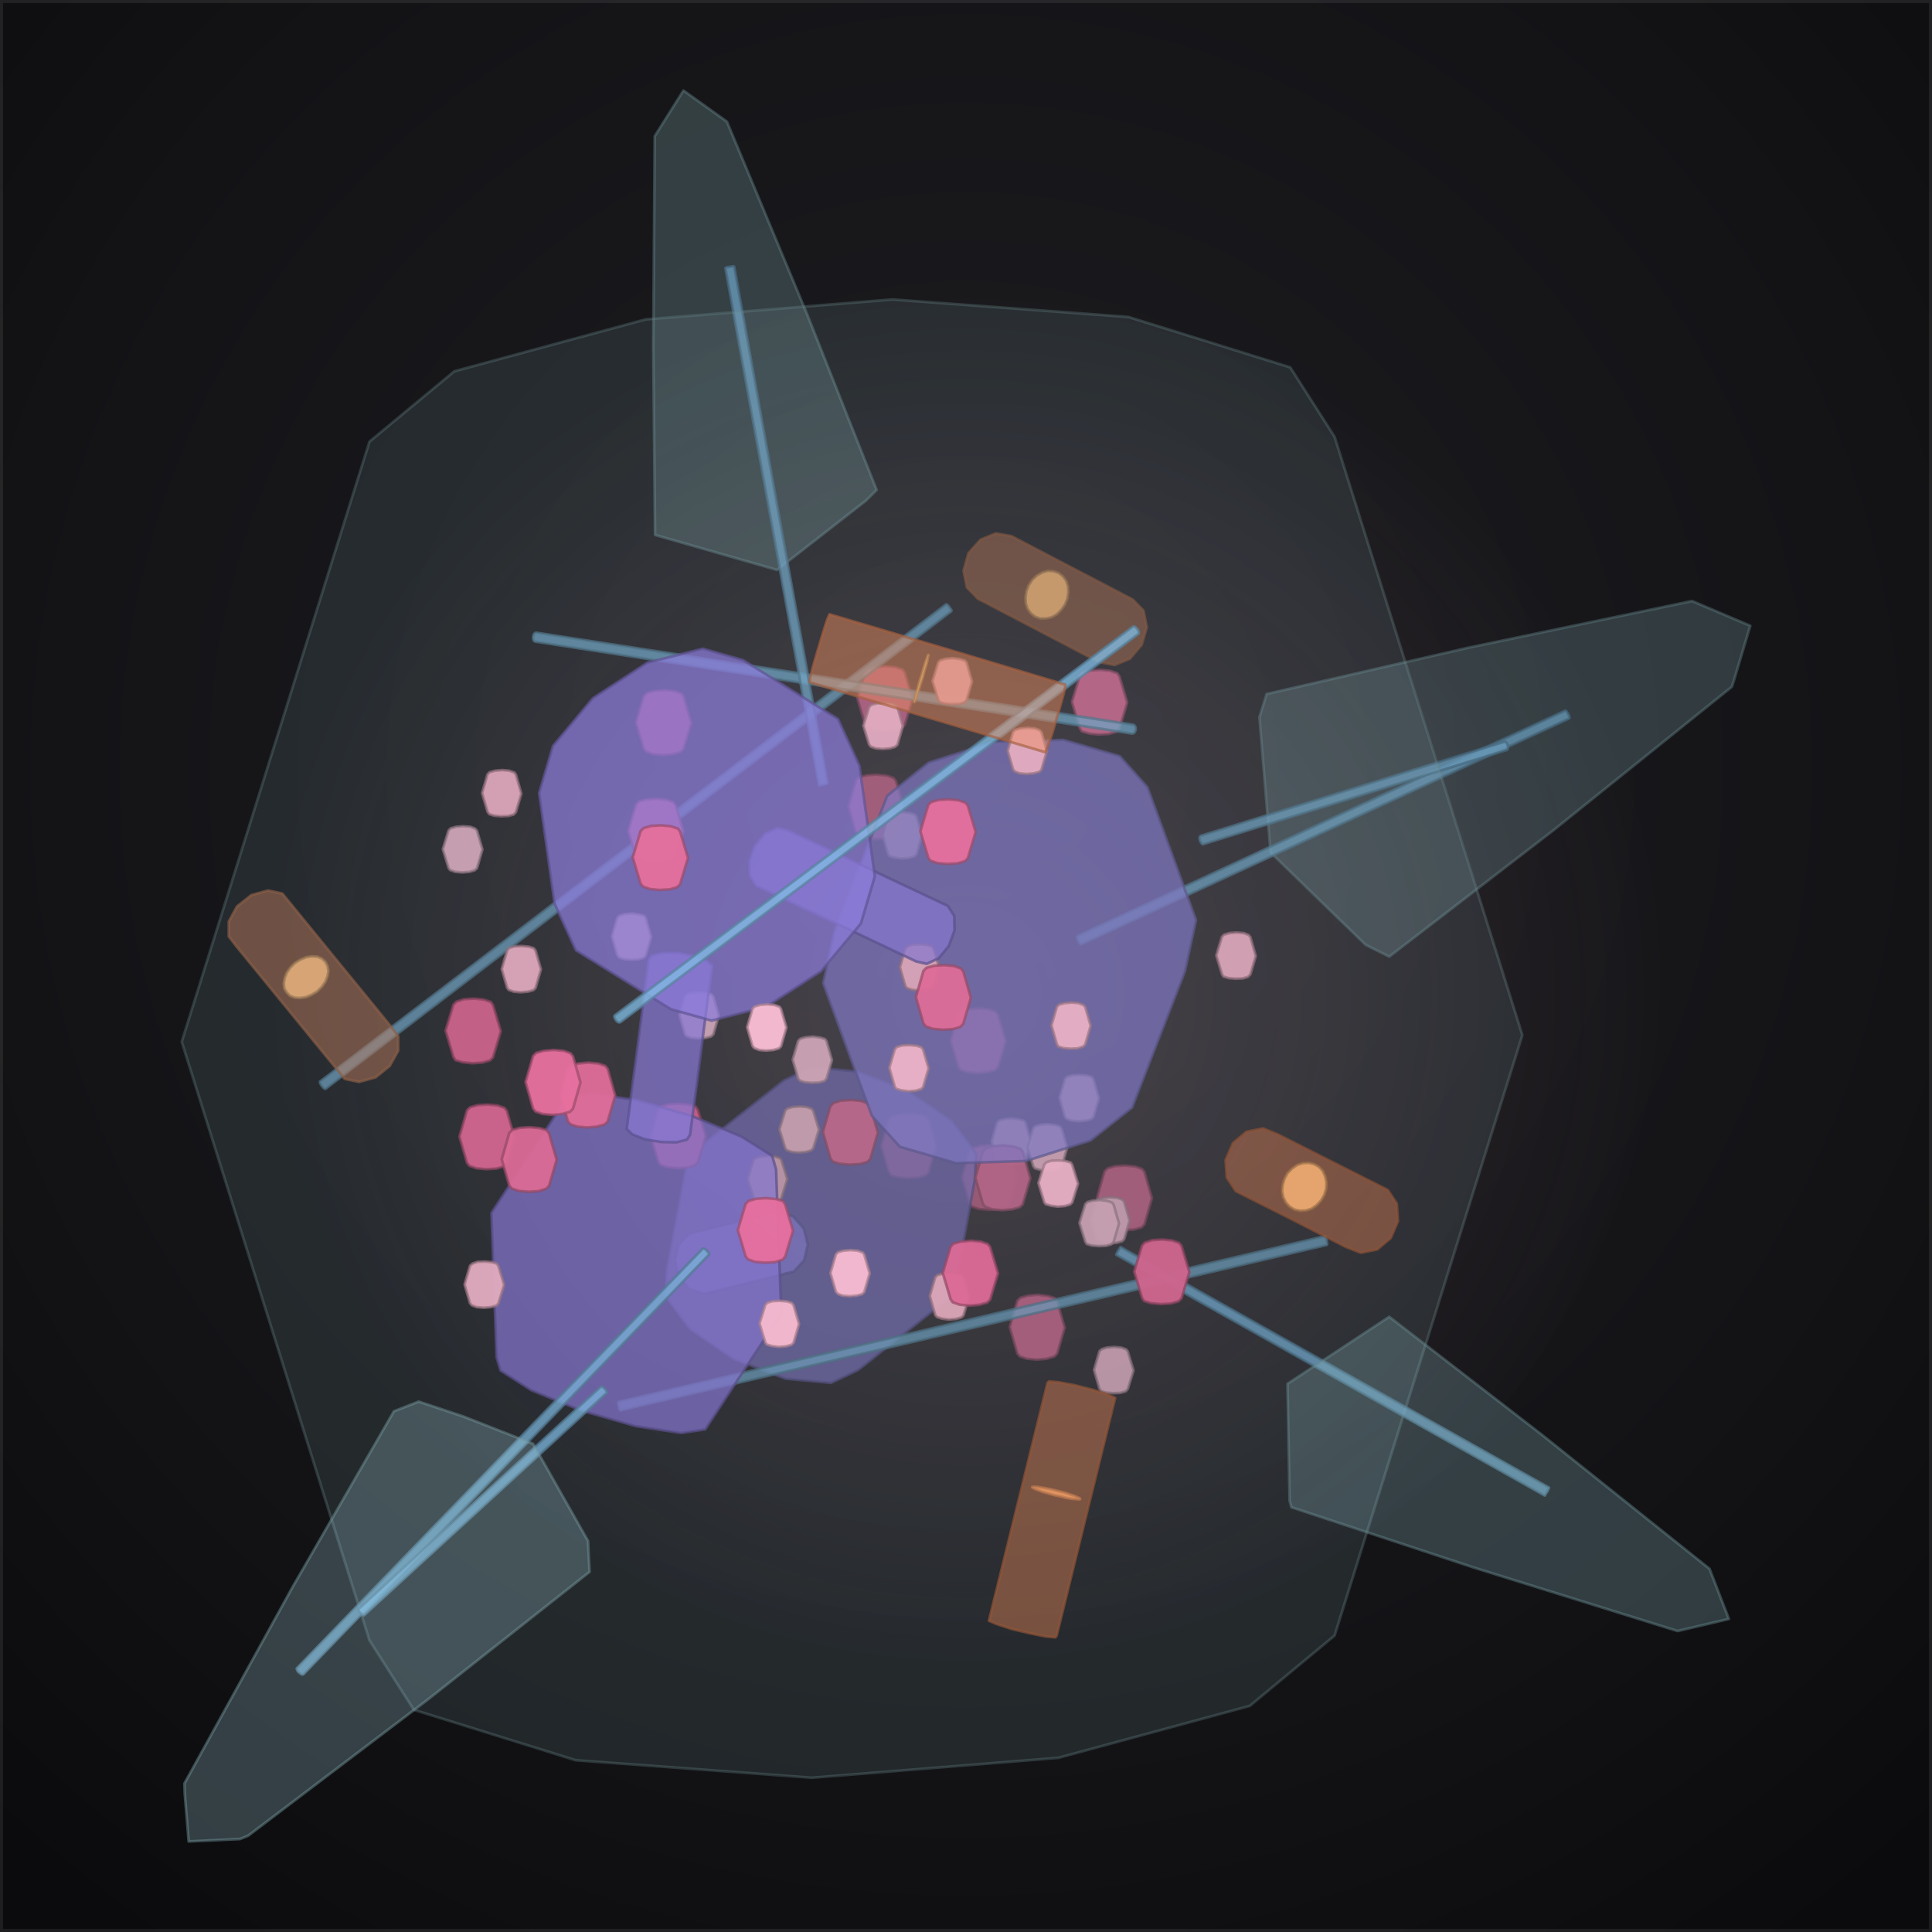
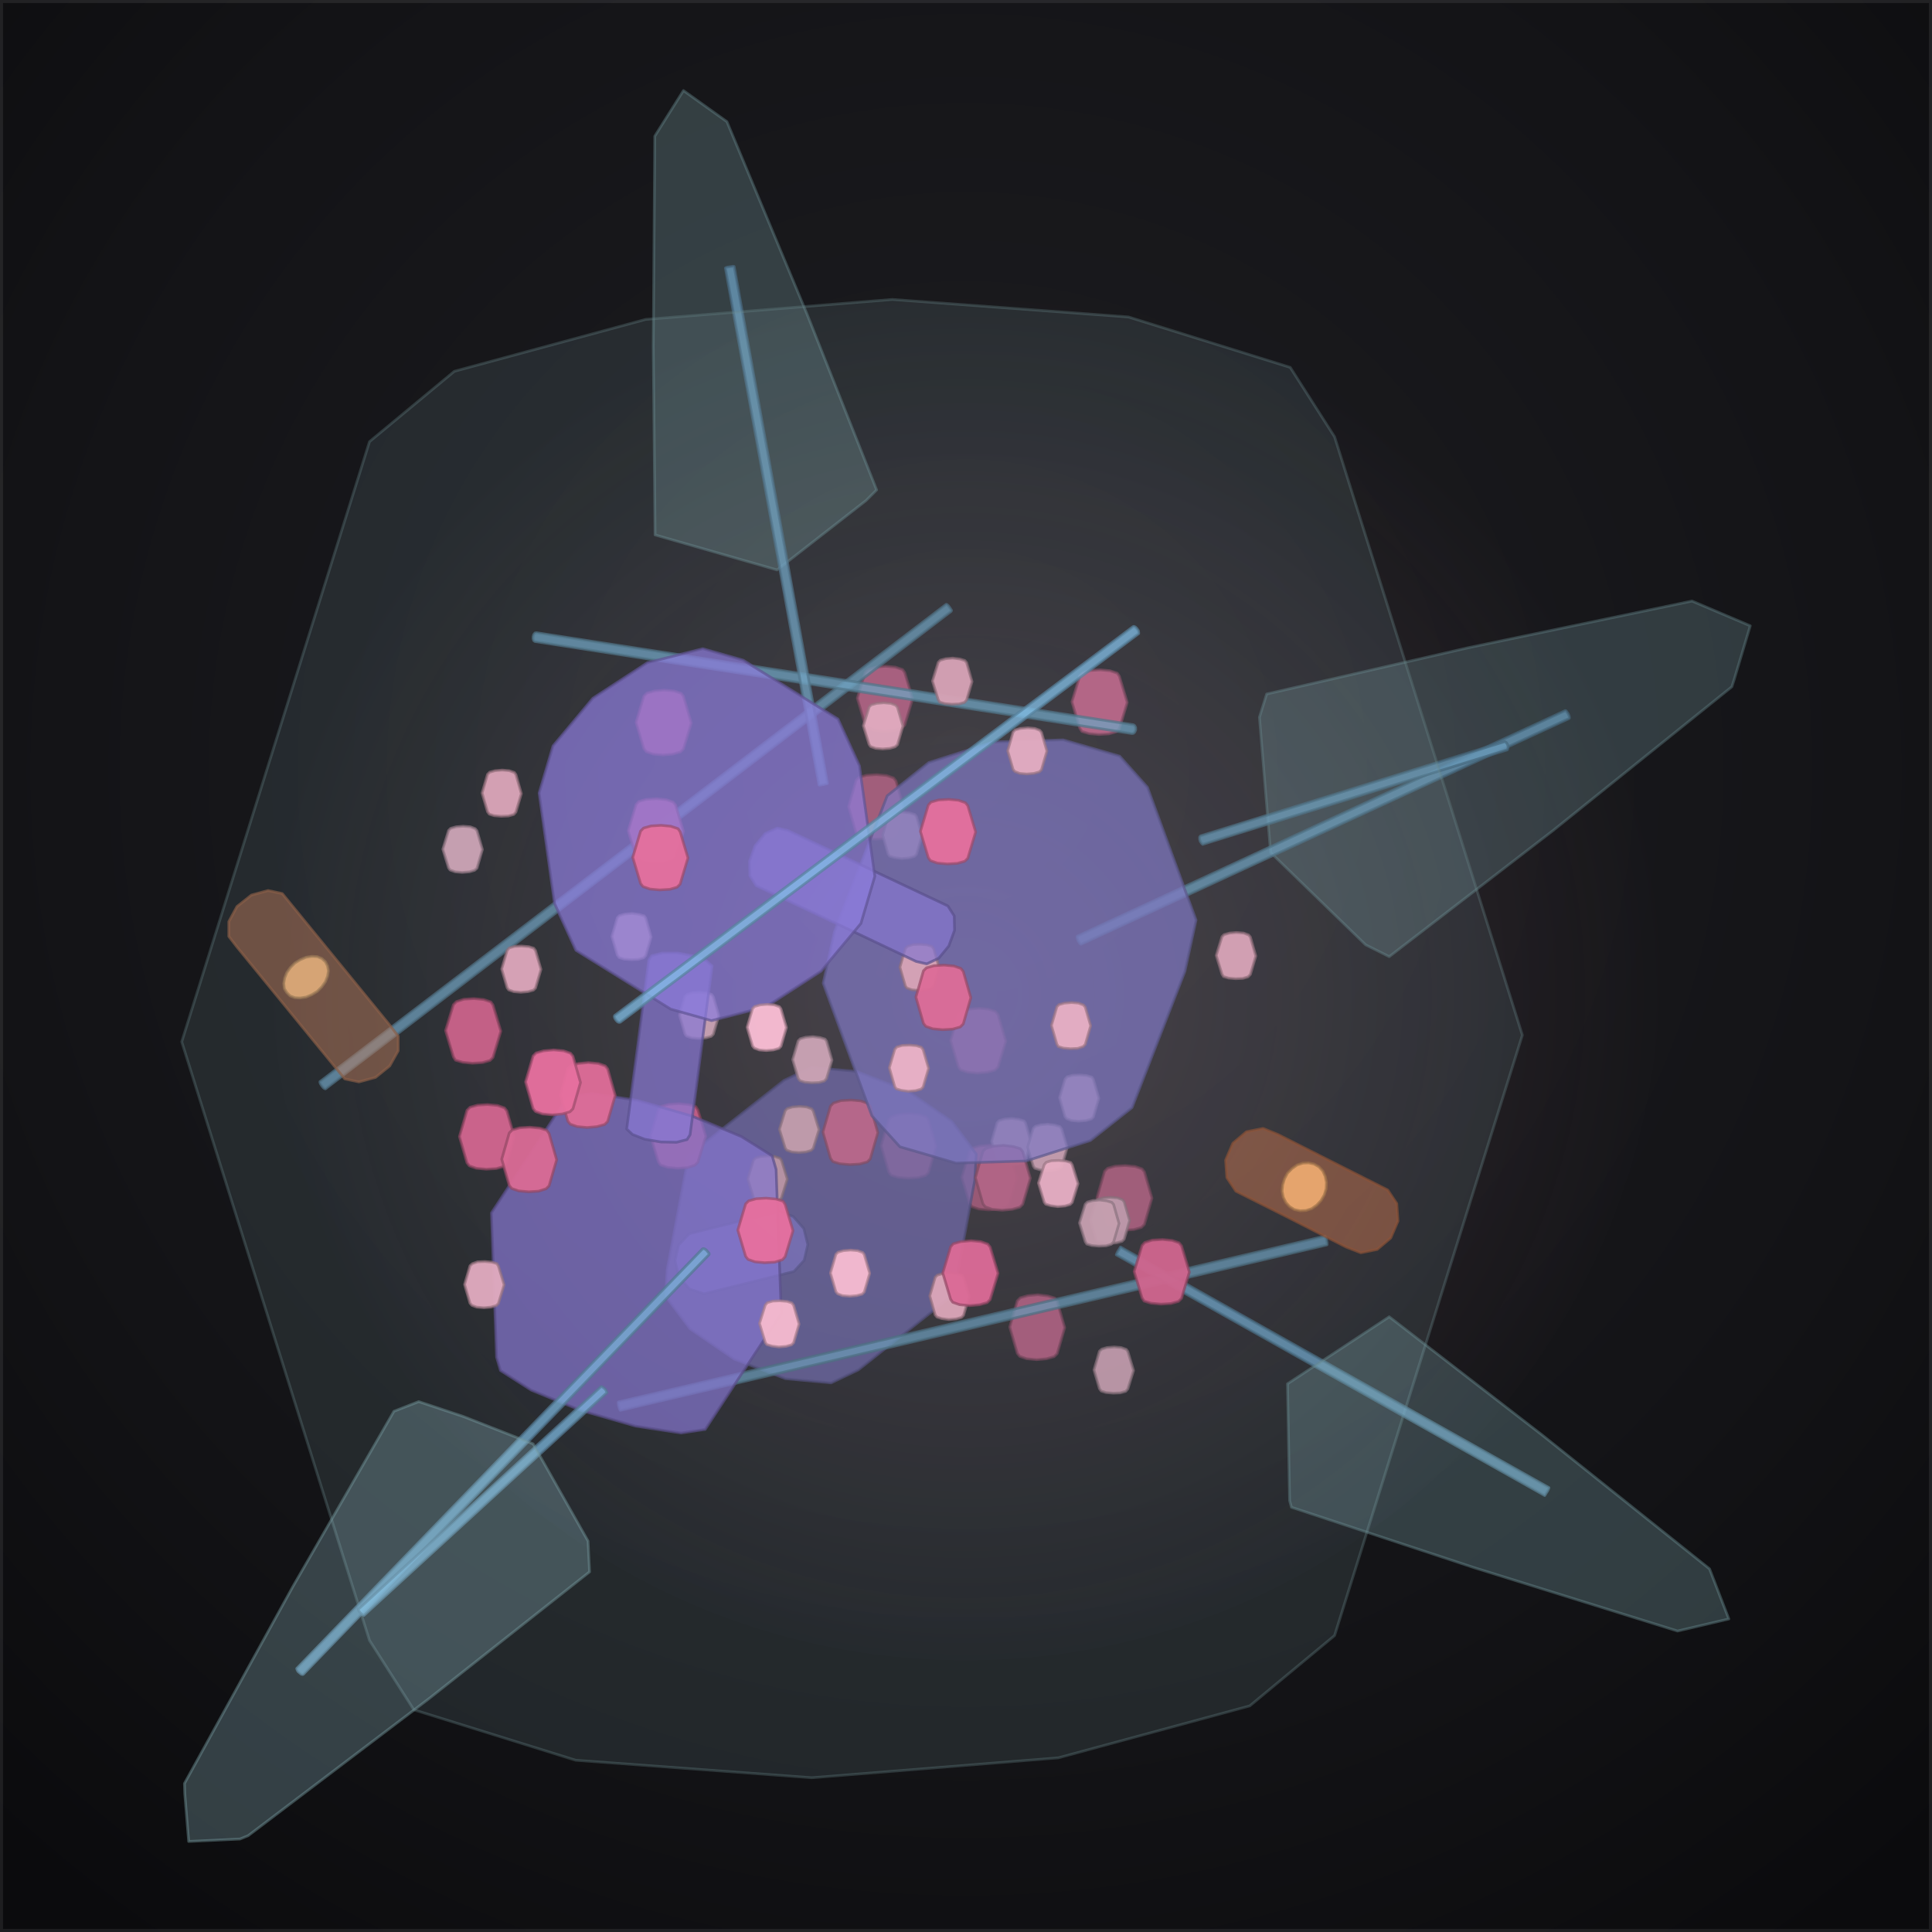
<svg xmlns="http://www.w3.org/2000/svg" viewBox="0 0 640 640" width="640" height="640" role="img" aria-label="White blood cell schematic preview">
  <defs>
    <radialGradient id="bg" cx="50%" cy="40%" r="74%">
      <stop offset="0%" stop-color="#1e1e22" />
      <stop offset="68%" stop-color="#131316" />
      <stop offset="100%" stop-color="#0b0b0d" />
    </radialGradient>
    <radialGradient id="glow" cx="50%" cy="52%" r="50%">
      <stop offset="0%" stop-color="#e39ab4" stop-opacity="0.18" />
      <stop offset="100%" stop-color="#e39ab4" stop-opacity="0" />
    </radialGradient>
  </defs>
  <rect width="640" height="640" fill="url(#bg)" />
  <circle cx="320" cy="320" r="230" fill="url(#glow)" />
  <g>
    <polygon points="318.6,390.0 321.2,381.3 322.2,380.3 324.6,379.6 328.0,379.3 331.2,379.6 333.5,380.4 334.3,381.4 336.9,390.2 334.3,398.8 333.3,399.8 330.8,400.5 327.5,400.8 324.2,400.5 321.9,399.7 321.2,398.7" fill="#9c4c6b" fill-opacity="0.960" stroke="#6a3449" stroke-opacity="0.700" stroke-width="0.9" stroke-linejoin="round" data-part="granules-primary" data-structure="granules" />
    <polygon points="291.9,379.5 294.4,370.9 295.4,369.9 297.9,369.1 301.2,368.9 304.5,369.2 306.8,370.0 307.6,371.0 310.1,379.7 307.6,388.4 306.6,389.4 304.1,390.1 300.8,390.3 297.5,390.0 295.2,389.3 294.4,388.2" fill="#a34f70" fill-opacity="0.960" stroke="#6f364c" stroke-opacity="0.700" stroke-width="0.9" stroke-linejoin="round" data-part="granules-primary" data-structure="granules" />
    <polygon points="363.4,396.7 365.9,388.0 366.9,387.0 369.4,386.3 372.7,386.1 376.0,386.4 378.3,387.2 379.1,388.2 381.6,396.9 379.1,405.6 378.1,406.6 375.6,407.3 372.3,407.5 369.0,407.2 366.7,406.4 365.9,405.4" fill="#a65172" fill-opacity="0.960" stroke="#71374e" stroke-opacity="0.700" stroke-width="0.9" stroke-linejoin="round" data-part="granules-primary" data-structure="granules" />
    <polygon points="281.1,267.2 283.6,258.5 284.6,257.5 287.1,256.8 290.4,256.6 293.7,256.9 296.0,257.7 296.8,258.7 299.3,267.4 296.8,276.1 295.8,277.1 293.3,277.8 290.0,278.0 286.7,277.7 284.4,276.9 283.6,275.9" fill="#a75273" fill-opacity="0.960" stroke="#72384e" stroke-opacity="0.700" stroke-width="0.9" stroke-linejoin="round" data-part="granules-primary" data-structure="granules" />
    <polygon points="334.5,439.6 337.0,430.9 338.0,429.9 340.5,429.2 343.8,428.9 347.1,429.3 349.4,430.0 350.2,431.1 352.7,439.8 350.2,448.4 349.2,449.4 346.7,450.1 343.4,450.4 340.1,450.1 337.8,449.3 337.0,448.3" fill="#a95374" fill-opacity="0.960" stroke="#73384f" stroke-opacity="0.700" stroke-width="0.9" stroke-linejoin="round" data-part="granules-primary" data-structure="granules" />
    <polygon points="220.5,429.4 221.0,420.7 228.1,382.8 259.7,357.9 268.7,353.6 283.7,354.9 300.8,361.5 315.3,371.5 323.4,382.3 322.9,391.0 315.9,428.8 284.3,453.8 275.3,458.1 260.2,456.7 243.2,450.2 228.6,440.2" fill="#6e61aa" fill-opacity="0.720" stroke="#4a4274" stroke-opacity="0.700" stroke-width="0.9" stroke-linejoin="round" data-part="nucleus-lobe-3" data-structure="nucleus" />
    <polygon points="314.9,344.7 317.5,336.0 318.5,335.0 320.9,334.3 324.3,334.0 327.5,334.3 329.8,335.1 330.6,336.1 333.2,344.9 330.6,353.5 329.6,354.5 327.1,355.2 323.8,355.5 320.5,355.2 318.2,354.4 317.5,353.4" fill="#ac5476" fill-opacity="0.960" stroke="#753950" stroke-opacity="0.700" stroke-width="0.9" stroke-linejoin="round" data-part="granules-primary" data-structure="granules" />
    <polygon points="247.7,390.5 249.6,384.3 250.3,383.6 252.0,383.1 254.4,382.9 256.7,383.1 258.4,383.7 258.9,384.4 260.8,390.6 258.9,396.8 258.2,397.5 256.5,398.0 254.1,398.2 251.8,398.0 250.1,397.4 249.6,396.7" fill="#bc8e9f" fill-opacity="0.960" stroke="#80616c" stroke-opacity="0.700" stroke-width="0.9" stroke-linejoin="round" data-part="granules-secondary" data-structure="granules" />
    <polygon points="284.0,231.3 286.6,222.7 287.6,221.7 290.1,221.0 293.4,220.7 296.6,221.0 299.0,221.8 299.7,222.8 302.3,231.5 299.7,240.2 298.7,241.2 296.3,241.9 292.9,242.2 289.7,241.8 287.4,241.1 286.6,240.1" fill="#ae5578" fill-opacity="0.960" stroke="#763a51" stroke-opacity="0.700" stroke-width="0.9" stroke-linejoin="round" data-part="granules-primary" data-structure="granules" />
    <polygon points="204.8,464.9 204.8,464.5 204.9,464.4 438.9,409.5 439.1,409.8 439.4,410.4 439.5,411.2 439.6,411.8 439.6,412.3 439.5,412.4 205.5,467.2 205.3,466.9 205.1,466.3 204.9,465.6" fill="#6392b1" fill-opacity="0.750" stroke="#446478" stroke-opacity="0.700" stroke-width="0.9" stroke-linejoin="round" data-part="actin-filament-9" data-structure="cytoskeleton" />
-     <polygon points="319.2,189.1 320.8,183.3 324.8,178.8 329.9,176.7 335.0,177.6 355.1,188.1 375.2,198.6 378.8,202.3 379.9,207.8 378.2,213.6 374.3,218.2 369.2,220.3 364.1,219.3 344.0,208.8 323.9,198.3 320.3,194.6" fill="#b86c48" fill-opacity="0.460" stroke="#7d4931" stroke-opacity="0.660" stroke-width="0.9" stroke-linejoin="round" data-part="mitochondrion-1" data-structure="mitochondrion" />
    <polygon points="328.5,378.1 330.3,371.9 331.0,371.2 332.8,370.7 335.2,370.5 337.5,370.8 339.2,371.3 339.7,372.0 341.5,378.3 339.7,384.5 339.0,385.2 337.2,385.7 334.8,385.9 332.5,385.6 330.9,385.1 330.3,384.4" fill="#be90a1" fill-opacity="0.960" stroke="#81626e" stroke-opacity="0.700" stroke-width="0.9" stroke-linejoin="round" data-part="granules-secondary" data-structure="granules" />
-     <polygon points="339.7,197.8 340.0,195.8 340.8,193.8 342.0,192.0 343.5,190.6 345.3,189.6 347.1,189.1 349.0,189.2 350.7,189.8 352.1,190.9 353.2,192.4 353.8,194.2 353.9,196.2 353.6,198.3 352.8,200.3 351.6,202.0 350.1,203.5 348.3,204.5 346.4,204.9 344.6,204.9 342.9,204.3 341.5,203.2 340.4,201.7 339.8,199.9" fill="#d09662" fill-opacity="0.960" stroke="#8d6643" stroke-opacity="0.700" stroke-width="0.9" stroke-linejoin="round" data-part="mitochondrion-cristae-1" data-structure="mitochondrion" />
    <polygon points="417.2,237.6 419.6,229.9 486.2,214.6 560.5,199.1 579.8,207.3 574.5,225.0 573.7,227.5 514.5,275.1 460.2,316.9 452.4,313.0 420.9,282.4" fill="#8ab4bc" fill-opacity="0.240" stroke="#5e7b80" stroke-opacity="0.440" stroke-width="0.9" stroke-linejoin="round" data-part="pseudopod-0" data-structure="pseudopod" />
    <polygon points="362.4,453.8 364.2,447.6 365.0,446.9 366.7,446.4 369.1,446.2 371.4,446.4 373.1,447.0 373.6,447.7 375.5,454.0 373.6,460.1 372.9,460.9 371.1,461.4 368.8,461.5 366.4,461.3 364.8,460.8 364.2,460.0" fill="#c293a4" fill-opacity="0.960" stroke="#846470" stroke-opacity="0.700" stroke-width="0.9" stroke-linejoin="round" data-part="granules-secondary" data-structure="granules" />
    <polygon points="292.4,276.6 294.2,270.4 294.9,269.7 296.7,269.2 299.1,269.0 301.4,269.3 303.0,269.8 303.6,270.5 305.4,276.8 303.6,283.0 302.9,283.7 301.1,284.2 298.7,284.4 296.4,284.1 294.7,283.6 294.2,282.9" fill="#c293a4" fill-opacity="0.960" stroke="#846470" stroke-opacity="0.700" stroke-width="0.9" stroke-linejoin="round" data-part="granules-secondary" data-structure="granules" />
    <polygon points="361.2,404.2 363.0,398.0 363.7,397.3 365.5,396.8 367.8,396.6 370.2,396.8 371.8,397.4 372.4,398.1 374.2,404.3 372.4,410.5 371.7,411.2 369.9,411.7 367.5,411.9 365.2,411.7 363.5,411.1 363.0,410.4" fill="#c293a5" fill-opacity="0.960" stroke="#846470" stroke-opacity="0.700" stroke-width="0.9" stroke-linejoin="round" data-part="granules-secondary" data-structure="granules" />
    <polygon points="323.1,390.1 325.6,381.4 326.6,380.4 329.1,379.7 332.4,379.4 335.7,379.8 338.0,380.5 338.8,381.5 341.3,390.3 338.8,398.9 337.8,399.9 335.3,400.6 332.0,400.9 328.7,400.6 326.4,399.8 325.6,398.8" fill="#b4587c" fill-opacity="0.960" stroke="#7a3c54" stroke-opacity="0.700" stroke-width="0.9" stroke-linejoin="round" data-part="granules-primary" data-structure="granules" />
    <polygon points="106.0,358.6 106.0,358.3 313.4,200.2 313.6,200.2 314.1,200.6 314.5,201.1 314.9,201.7 315.2,202.2 315.1,202.5 107.8,360.7 107.5,360.6 107.1,360.3 106.6,359.7 106.2,359.1" fill="#6797b7" fill-opacity="0.750" stroke="#46677c" stroke-opacity="0.700" stroke-width="0.9" stroke-linejoin="round" data-part="actin-filament-7" data-structure="cytoskeleton" />
    <polygon points="356.8,310.4 356.9,310.1 437.7,272.7 518.5,235.4 518.8,235.5 519.1,235.9 519.5,236.5 519.8,237.2 519.9,237.8 519.8,238.0 358.1,312.8 357.9,312.7 357.5,312.2 357.1,311.6 356.9,310.9" fill="#6899b9" fill-opacity="0.750" stroke="#47687e" stroke-opacity="0.700" stroke-width="0.9" stroke-linejoin="round" data-part="actin-filament-0" data-structure="cytoskeleton" />
    <polygon points="258.2,374.1 260.1,367.9 260.8,367.2 262.5,366.7 264.9,366.5 267.2,366.7 268.9,367.3 269.4,368.0 271.3,374.2 269.4,380.4 268.7,381.1 267.0,381.6 264.6,381.8 262.3,381.6 260.6,381.0 260.1,380.3" fill="#c797a8" fill-opacity="0.960" stroke="#876672" stroke-opacity="0.700" stroke-width="0.9" stroke-linejoin="round" data-part="granules-secondary" data-structure="granules" />
    <polygon points="397.4,278.0 397.4,277.3 397.7,276.9 448.0,261.3 498.3,245.7 498.6,245.7 499.0,246.0 499.4,246.6 499.6,247.4 499.5,248.0 499.3,248.4 398.7,279.6 398.4,279.7 398.0,279.3 397.6,278.7" fill="#6899b9" fill-opacity="0.750" stroke="#47687e" stroke-opacity="0.700" stroke-width="0.9" stroke-linejoin="round" data-part="actin-filament-1" data-structure="cytoskeleton" />
    <polygon points="223.6,417.6 224.8,412.4 228.3,408.7 233.0,407.5 258.0,401.3 262.8,403.0 266.3,407.0 267.6,412.3 266.4,417.5 263.0,421.2 258.2,422.4 245.7,425.5 233.2,428.6 228.4,427.0 224.9,423.0" fill="#776aba" fill-opacity="0.720" stroke="#51487e" stroke-opacity="0.700" stroke-width="0.9" stroke-linejoin="round" data-part="nucleus-bridge-2" data-structure="nucleus" />
    <polygon points="357.6,405.1 359.5,398.9 360.2,398.2 362.0,397.7 364.3,397.5 366.6,397.8 368.3,398.3 368.9,399.0 370.7,405.3 368.9,411.4 368.1,412.2 366.4,412.7 364.0,412.8 361.7,412.6 360.0,412.1 359.5,411.3" fill="#ca99ab" fill-opacity="0.960" stroke="#8a6875" stroke-opacity="0.700" stroke-width="0.9" stroke-linejoin="round" data-part="granules-secondary" data-structure="granules" />
    <polygon points="355.1,232.5 357.7,223.9 358.7,222.9 361.2,222.1 364.5,221.9 367.7,222.2 370.1,223.0 370.8,224.0 373.4,232.7 370.8,241.4 369.8,242.4 367.3,243.1 364.0,243.3 360.8,243.0 358.4,242.3 357.7,241.2" fill="#bb5b80" fill-opacity="0.960" stroke="#7f3e57" stroke-opacity="0.700" stroke-width="0.9" stroke-linejoin="round" data-part="granules-primary" data-structure="granules" />
    <polygon points="340.4,380.0 342.3,373.8 343.0,373.1 344.8,372.6 347.1,372.4 349.4,372.7 351.1,373.2 351.7,374.0 353.5,380.2 351.7,386.4 350.9,387.1 349.2,387.6 346.8,387.8 344.5,387.5 342.8,387.0 342.3,386.3" fill="#cb99ac" fill-opacity="0.960" stroke="#8a6875" stroke-opacity="0.700" stroke-width="0.9" stroke-linejoin="round" data-part="granules-secondary" data-structure="granules" />
    <polygon points="216.4,114.6 216.9,45.1 226.4,30.0 240.8,40.3 267.4,104.2 290.4,162.3 286.9,165.8 257.4,188.8 217.0,177.2" fill="#92bfc7" fill-opacity="0.240" stroke="#638287" stroke-opacity="0.440" stroke-width="0.9" stroke-linejoin="round" data-part="pseudopod-2" data-structure="pseudopod" />
    <polygon points="272.6,375.0 275.1,366.4 276.1,365.4 278.6,364.6 282.0,364.4 285.2,364.7 287.5,365.5 288.3,366.5 290.8,375.2 288.3,383.9 287.3,384.9 284.8,385.6 281.5,385.8 278.2,385.5 275.9,384.8 275.1,383.7" fill="#bc5c81" fill-opacity="0.960" stroke="#803e58" stroke-opacity="0.700" stroke-width="0.9" stroke-linejoin="round" data-part="granules-primary" data-structure="granules" />
    <polygon points="176.6,211.6 176.6,210.9 176.8,210.2 177.2,209.7 177.7,209.6 375.5,240.1 375.9,240.4 376.2,241.0 376.2,241.8 375.9,242.5 375.5,242.9 375.0,243.0 276.1,227.8 177.2,212.5 176.8,212.2" fill="#6a9dbe" fill-opacity="0.750" stroke="#486b81" stroke-opacity="0.700" stroke-width="0.9" stroke-linejoin="round" data-part="actin-filament-8" data-structure="cytoskeleton" />
    <polygon points="240.3,88.8 240.4,88.7 240.9,88.5 241.6,88.4 242.3,88.3 242.9,88.2 243.2,88.3 258.6,173.9 274.1,259.5 274.0,259.6 273.5,259.7 272.8,259.9 272.1,260.0 271.5,260.1 271.3,260.0 255.8,174.4" fill="#6c9fc0" fill-opacity="0.750" stroke="#496c83" stroke-opacity="0.700" stroke-width="0.9" stroke-linejoin="round" data-part="actin-filament-4" data-structure="cytoskeleton" />
    <polygon points="351.0,363.6 352.8,357.5 353.5,356.7 355.3,356.2 357.7,356.1 360.0,356.3 361.7,356.8 362.2,357.6 364.0,363.8 362.2,370.0 361.5,370.7 359.7,371.2 357.3,371.4 355.0,371.2 353.4,370.6 352.8,369.9" fill="#ce9caf" fill-opacity="0.960" stroke="#8c6a77" stroke-opacity="0.700" stroke-width="0.9" stroke-linejoin="round" data-part="granules-secondary" data-structure="granules" />
    <polygon points="202.7,310.2 204.5,304.0 205.2,303.3 207.0,302.8 209.4,302.6 211.7,302.9 213.4,303.4 213.9,304.1 215.7,310.4 213.9,316.5 213.2,317.3 211.4,317.8 209.1,317.9 206.7,317.7 205.1,317.2 204.5,316.4" fill="#cf9daf" fill-opacity="0.960" stroke="#8d6b77" stroke-opacity="0.700" stroke-width="0.9" stroke-linejoin="round" data-part="granules-secondary" data-structure="granules" />
    <polygon points="225.1,336.3 226.9,330.1 227.6,329.4 229.4,328.8 231.7,328.7 234.1,328.9 235.7,329.4 236.3,330.2 238.1,336.4 236.3,342.6 235.6,343.3 233.8,343.8 231.4,344.0 229.1,343.8 227.4,343.2 226.9,342.5" fill="#cf9db0" fill-opacity="0.960" stroke="#8d6b77" stroke-opacity="0.700" stroke-width="0.9" stroke-linejoin="round" data-part="granules-secondary" data-structure="granules" />
-     <polygon points="75.8,310.2 75.8,305.3 78.5,300.3 83.3,296.5 88.8,295.0 93.5,296.0 129.2,339.7 131.9,343.2 131.9,348.1 129.1,353.1 124.4,356.9 118.9,358.4 114.2,357.4 78.5,313.7" fill="#c8754f" fill-opacity="0.460" stroke="#885035" stroke-opacity="0.660" stroke-width="0.9" stroke-linejoin="round" data-part="mitochondrion-2" data-structure="mitochondrion" />
-     <polygon points="94.0,325.8 94.3,324.0 95.0,322.2 96.2,320.5 97.7,319.0 99.5,317.9 101.4,317.1 103.3,316.8 105.1,316.9 106.6,317.5 107.8,318.6 108.5,320.0 108.8,321.6 108.5,323.4 107.8,325.2 106.6,326.9 105.1,328.4 103.3,329.5 101.4,330.3 99.4,330.6 97.7,330.5 96.1,329.9 95.0,328.8 94.2,327.5" fill="#e3a36b" fill-opacity="0.960" stroke="#9a6f48" stroke-opacity="0.700" stroke-width="0.9" stroke-linejoin="round" data-part="mitochondrion-cristae-2" data-structure="mitochondrion" />
+     <polygon points="75.8,310.2 75.8,305.3 78.5,300.3 83.3,296.5 88.8,295.0 93.5,296.0 129.2,339.7 131.9,343.2 131.9,348.1 129.1,353.1 124.4,356.9 118.9,358.4 114.2,357.4 78.5,313.7" fill="#c8754f" fill-opacity="0.460" stroke="#885035" stroke-opacity="0.660" stroke-width="0.9" stroke-linejoin="round" data-part="mitochondrion-1" data-structure="mitochondrion" />
+     <polygon points="94.0,325.8 94.3,324.0 95.0,322.2 96.2,320.5 97.7,319.0 99.5,317.9 101.4,317.1 103.3,316.8 105.1,316.9 106.6,317.5 107.8,318.6 108.5,320.0 108.8,321.6 108.5,323.4 107.8,325.2 106.6,326.9 105.1,328.4 103.3,329.5 101.4,330.3 99.4,330.6 97.7,330.5 96.1,329.9 95.0,328.8 94.2,327.5" fill="#e3a36b" fill-opacity="0.960" stroke="#9a6f48" stroke-opacity="0.700" stroke-width="0.9" stroke-linejoin="round" data-part="mitochondrion-cristae-1" data-structure="mitochondrion" />
    <polygon points="262.6,351.0 264.4,344.8 265.1,344.1 266.9,343.6 269.3,343.4 271.6,343.7 273.3,344.2 273.8,344.9 275.6,351.2 273.8,357.3 273.1,358.1 271.3,358.6 268.9,358.7 266.6,358.5 265.0,358.0 264.4,357.2" fill="#d19eb1" fill-opacity="0.960" stroke="#8e6c78" stroke-opacity="0.700" stroke-width="0.9" stroke-linejoin="round" data-part="granules-secondary" data-structure="granules" />
    <polygon points="272.7,325.7 276.4,308.7 293.9,263.6 307.7,252.6 329.1,245.8 352.2,245.1 370.9,250.5 380.1,260.8 396.2,304.8 392.5,321.8 375.0,366.9 361.2,377.8 339.9,384.6 316.7,385.3 298.1,379.9 288.8,369.6" fill="#7c6ec1" fill-opacity="0.720" stroke="#544b83" stroke-opacity="0.700" stroke-width="0.9" stroke-linejoin="round" data-part="nucleus-lobe-0" data-structure="nucleus" />
    <polygon points="146.7,281.3 148.6,275.1 149.3,274.4 151.1,273.9 153.4,273.7 155.8,273.9 157.4,274.5 158.0,275.2 159.8,281.4 158.0,287.6 157.2,288.3 155.5,288.8 153.1,289.0 150.8,288.8 149.1,288.2 148.6,287.5" fill="#d29fb2" fill-opacity="0.960" stroke="#8f6c79" stroke-opacity="0.700" stroke-width="0.9" stroke-linejoin="round" data-part="granules-secondary" data-structure="granules" />
    <polygon points="60.2,345.1 122.4,146.3 150.5,123.0 213.9,105.8 295.6,99.2 373.8,105.0 427.4,121.7 442.1,144.7 504.3,342.9 442.1,541.8 414.0,565.1 350.6,582.3 268.9,588.9 190.7,583.1 137.1,566.4 122.4,543.4" fill="#98c6ce" fill-opacity="0.120" stroke="#67878c" stroke-opacity="0.320" stroke-width="0.9" stroke-linejoin="round" data-part="plasma-membrane" data-structure="plasma-membrane" />
    <polygon points="215.5,376.2 218.1,367.5 219.1,366.5 221.6,365.8 224.9,365.6 228.1,365.9 230.5,366.6 231.2,367.7 233.8,376.4 231.2,385.0 230.2,386.0 227.7,386.8 224.4,387.0 221.2,386.7 218.8,385.9 218.1,384.9" fill="#c35f86" fill-opacity="0.960" stroke="#85415b" stroke-opacity="0.700" stroke-width="0.9" stroke-linejoin="round" data-part="granules-primary" data-structure="granules" />
    <polygon points="369.8,415.7 369.8,415.6 370.0,415.1 370.3,414.5 370.7,413.9 371.0,413.4 371.2,413.1 442.2,453.0 513.1,492.8 513.1,492.9 512.9,493.4 512.6,494.0 512.2,494.6 511.9,495.1 511.7,495.4" fill="#6fa3c5" fill-opacity="0.750" stroke="#4b6f86" stroke-opacity="0.700" stroke-width="0.9" stroke-linejoin="round" data-part="actin-filament-5" data-structure="cytoskeleton" />
    <polygon points="426.5,458.4 460.2,436.2 510.9,475.4 566.3,519.7 572.7,536.3 555.7,540.3 488.3,519.3 427.8,499.3 427.2,497.1" fill="#99c8d1" fill-opacity="0.240" stroke="#68888e" stroke-opacity="0.440" stroke-width="0.9" stroke-linejoin="round" data-part="pseudopod-3" data-structure="pseudopod" />
    <polygon points="406.0,384.3 408.4,378.7 412.9,374.9 418.4,373.8 423.3,375.8 441.5,385.0 459.7,394.2 462.7,398.7 463.1,404.5 460.7,410.1 456.2,413.9 450.8,415.0 445.9,413.1 427.7,403.8 409.4,394.6 406.4,390.1" fill="#ce7951" fill-opacity="0.460" stroke="#8c5237" stroke-opacity="0.660" stroke-width="0.9" stroke-linejoin="round" data-part="mitochondrion-0" data-structure="mitochondrion" />
    <polygon points="308.9,225.6 310.8,219.4 311.5,218.7 313.3,218.2 315.6,218.0 318.0,218.3 319.6,218.8 320.2,219.5 322.0,225.8 320.2,231.9 319.5,232.7 317.7,233.2 315.3,233.3 313.0,233.1 311.3,232.6 310.8,231.8" fill="#d6a2b5" fill-opacity="0.960" stroke="#916e7b" stroke-opacity="0.700" stroke-width="0.9" stroke-linejoin="round" data-part="granules-secondary" data-structure="granules" />
    <polygon points="424.7,394.6 424.9,392.5 425.5,390.5 426.5,388.6 428.0,387.1 429.7,385.9 431.6,385.3 433.5,385.2 435.3,385.6 436.9,386.5 438.2,387.9 439.0,389.7 439.4,391.7 439.3,393.8 438.7,395.8 437.6,397.7 436.2,399.2 434.5,400.4 432.6,401.0 430.7,401.1 428.8,400.7 427.2,399.7 426.0,398.4 425.1,396.6" fill="#e9a86e" fill-opacity="0.960" stroke="#9e724b" stroke-opacity="0.700" stroke-width="0.9" stroke-linejoin="round" data-part="mitochondrion-cristae-0" data-structure="mitochondrion" />
    <polygon points="402.9,316.5 404.8,310.3 405.5,309.6 407.3,309.1 409.6,308.9 412.0,309.1 413.6,309.7 414.2,310.4 416.0,316.7 414.2,322.8 413.4,323.6 411.7,324.1 409.3,324.2 407.0,324.0 405.3,323.5 404.8,322.7" fill="#d7a3b6" fill-opacity="0.960" stroke="#926f7c" stroke-opacity="0.700" stroke-width="0.9" stroke-linejoin="round" data-part="granules-secondary" data-structure="granules" />
    <polygon points="210.7,239.3 213.3,230.6 214.3,229.6 216.8,228.9 220.1,228.6 223.3,228.9 225.7,229.7 226.4,230.7 229.0,239.5 226.4,248.1 225.4,249.1 222.9,249.8 219.6,250.1 216.4,249.8 214.1,249.0 213.3,248.0" fill="#c76188" fill-opacity="0.960" stroke="#87425d" stroke-opacity="0.700" stroke-width="0.9" stroke-linejoin="round" data-part="granules-primary" data-structure="granules" />
    <polygon points="298.1,320.4 299.9,314.2 300.6,313.5 302.4,312.9 304.8,312.8 307.1,313.0 308.7,313.5 309.3,314.3 311.1,320.5 309.3,326.7 308.6,327.4 306.8,327.9 304.4,328.1 302.1,327.9 300.4,327.3 299.9,326.6" fill="#d7a3b6" fill-opacity="0.960" stroke="#926f7c" stroke-opacity="0.700" stroke-width="0.9" stroke-linejoin="round" data-part="granules-secondary" data-structure="granules" />
    <polygon points="159.7,262.7 161.5,256.5 162.2,255.8 164.0,255.3 166.4,255.1 168.7,255.3 170.4,255.9 170.9,256.6 172.7,262.9 170.9,269.0 170.2,269.8 168.4,270.3 166.0,270.4 163.7,270.2 162.1,269.7 161.5,268.9" fill="#d9a4b8" fill-opacity="0.960" stroke="#94707d" stroke-opacity="0.700" stroke-width="0.9" stroke-linejoin="round" data-part="granules-secondary" data-structure="granules" />
    <polygon points="308.0,429.3 309.8,423.1 310.5,422.4 312.3,421.9 314.7,421.7 317.0,422.0 318.7,422.5 319.2,423.3 321.0,429.5 319.2,435.7 318.5,436.4 316.7,436.9 314.3,437.1 312.0,436.8 310.4,436.3 309.8,435.6" fill="#daa5b8" fill-opacity="0.960" stroke="#94707d" stroke-opacity="0.700" stroke-width="0.9" stroke-linejoin="round" data-part="granules-secondary" data-structure="granules" />
    <polygon points="147.6,341.4 150.2,332.8 151.2,331.8 153.7,331.0 157.0,330.8 160.2,331.1 162.6,331.9 163.3,332.9 165.9,341.6 163.3,350.3 162.3,351.3 159.8,352.0 156.5,352.2 153.3,351.9 150.9,351.2 150.2,350.1" fill="#c9628a" fill-opacity="0.960" stroke="#89435e" stroke-opacity="0.700" stroke-width="0.9" stroke-linejoin="round" data-part="granules-primary" data-structure="granules" />
    <polygon points="166.2,321.0 168.0,314.8 168.7,314.0 170.5,313.5 172.8,313.4 175.2,313.6 176.8,314.1 177.4,314.9 179.2,321.1 177.4,327.3 176.7,328.0 174.9,328.5 172.5,328.7 170.2,328.5 168.5,327.9 168.0,327.2" fill="#dba6ba" fill-opacity="0.960" stroke="#95717e" stroke-opacity="0.700" stroke-width="0.9" stroke-linejoin="round" data-part="granules-secondary" data-structure="granules" />
-     <polygon points="341.9,492.6 342.3,492.5 343.3,492.5 344.6,492.7 346.4,493.0 348.4,493.4 350.4,493.9 352.5,494.4 354.3,495.0 355.9,495.5 357.0,496.0 357.7,496.3 357.8,496.6 357.4,496.7 356.5,496.6 355.1,496.5 353.3,496.2 351.4,495.7 349.3,495.3 347.2,494.7 345.4,494.2 343.8,493.6 342.7,493.2 342.0,492.8" fill="#f1ae71" fill-opacity="0.960" stroke="#a4764d" stroke-opacity="0.700" stroke-width="0.9" stroke-linejoin="round" data-part="mitochondrion-cristae-3" data-structure="mitochondrion" />
-     <polygon points="327.6,536.9 347.0,458.1 347.5,457.6 350.8,457.9 356.1,458.9 362.0,460.4 366.9,461.9 369.4,463.1 359.7,502.5 350.0,541.9 349.6,542.4 346.3,542.1 341.0,541.0 335.1,539.6 330.2,538.0" fill="#d77e54" fill-opacity="0.460" stroke="#925539" stroke-opacity="0.660" stroke-width="0.9" stroke-linejoin="round" data-part="mitochondrion-3" data-structure="mitochondrion" />
    <polygon points="162.8,401.8 188.0,363.4 196.0,362.2 211.1,364.5 229.2,369.7 245.6,376.5 255.8,382.9 257.1,387.4 258.8,435.1 233.6,473.5 225.6,474.7 210.5,472.4 192.4,467.2 176.0,460.5 165.8,454.0 164.5,449.6" fill="#8475cd" fill-opacity="0.720" stroke="#5a4f8b" stroke-opacity="0.700" stroke-width="0.9" stroke-linejoin="round" data-part="nucleus-lobe-2" data-structure="nucleus" />
    <polygon points="375.7,421.2 378.3,412.6 379.2,411.6 381.7,410.8 385.1,410.6 388.3,410.9 390.6,411.7 391.4,412.7 394.0,421.4 391.4,430.1 390.4,431.1 387.9,431.8 384.6,432.0 381.3,431.7 379.0,431.0 378.3,429.9" fill="#ce658e" fill-opacity="0.960" stroke="#8c4460" stroke-opacity="0.700" stroke-width="0.9" stroke-linejoin="round" data-part="granules-primary" data-structure="granules" />
    <polygon points="286.0,240.4 287.9,234.2 288.6,233.5 290.4,233.0 292.7,232.8 295.1,233.0 296.7,233.6 297.3,234.3 299.1,240.5 297.3,246.7 296.5,247.4 294.8,247.9 292.4,248.1 290.1,247.9 288.4,247.3 287.9,246.6" fill="#e0aabe" fill-opacity="0.960" stroke="#997481" stroke-opacity="0.700" stroke-width="0.9" stroke-linejoin="round" data-part="granules-secondary" data-structure="granules" />
    <polygon points="153.9,425.5 155.7,419.3 156.5,418.6 158.2,418.0 160.6,417.9 162.9,418.1 164.6,418.6 165.1,419.4 167.0,425.6 165.1,431.8 164.4,432.5 162.6,433.0 160.3,433.2 157.9,433.0 156.3,432.4 155.7,431.7" fill="#e0aabe" fill-opacity="0.960" stroke="#997481" stroke-opacity="0.700" stroke-width="0.9" stroke-linejoin="round" data-part="granules-secondary" data-structure="granules" />
    <polygon points="248.3,285.3 250.1,280.2 253.5,276.1 257.5,274.3 261.0,275.1 287.5,287.6 314.0,300.1 316.1,303.4 316.2,308.2 314.3,313.4 311.0,317.4 307.0,319.3 303.5,318.5 277.0,305.9 250.5,293.4 248.4,290.1" fill="#8576ce" fill-opacity="0.720" stroke="#5a508c" stroke-opacity="0.700" stroke-width="0.9" stroke-linejoin="round" data-part="nucleus-bridge-0" data-structure="nucleus" />
    <polygon points="152.2,376.5 154.7,367.8 155.7,366.8 158.2,366.1 161.5,365.9 164.8,366.2 167.1,367.0 167.9,368.0 170.4,376.7 167.9,385.4 166.9,386.4 164.4,387.1 161.1,387.3 157.8,387.0 155.5,386.2 154.7,385.2" fill="#d0658f" fill-opacity="0.960" stroke="#8d4561" stroke-opacity="0.700" stroke-width="0.9" stroke-linejoin="round" data-part="granules-primary" data-structure="granules" />
    <polygon points="333.8,248.7 335.6,242.5 336.3,241.8 338.1,241.3 340.5,241.1 342.8,241.3 344.4,241.9 345.0,242.6 346.8,248.8 345.0,255.0 344.3,255.7 342.5,256.2 340.1,256.4 337.8,256.2 336.2,255.6 335.6,254.9" fill="#e3acc0" fill-opacity="0.960" stroke="#9a7583" stroke-opacity="0.700" stroke-width="0.9" stroke-linejoin="round" data-part="granules-secondary" data-structure="granules" />
    <polygon points="98.3,552.7 165.5,483.2 232.7,413.7 233.0,413.6 233.4,413.7 234.0,414.1 234.5,414.7 234.9,415.2 234.9,415.6 167.7,485.1 100.5,554.6 100.3,554.7 99.8,554.6 99.3,554.2 98.7,553.7 98.4,553.1" fill="#78b1d6" fill-opacity="0.750" stroke="#527892" stroke-opacity="0.700" stroke-width="0.9" stroke-linejoin="round" data-part="actin-filament-2" data-structure="cytoskeleton" />
    <polygon points="207.6,374.0 211.3,346.1 214.9,318.1 215.9,316.6 219.4,315.7 224.5,315.7 229.9,316.7 234.0,318.3 235.9,320.0 228.6,375.9 227.6,377.5 224.1,378.4 219.0,378.3 213.6,377.4 209.5,375.8" fill="#8878d3" fill-opacity="0.720" stroke="#5c5290" stroke-opacity="0.700" stroke-width="0.9" stroke-linejoin="round" data-part="nucleus-bridge-1" data-structure="nucleus" />
    <polygon points="344.0,391.9 345.9,385.8 346.6,385.0 348.3,384.5 350.7,384.4 353.0,384.6 354.7,385.1 355.2,385.9 357.1,392.1 355.2,398.3 354.5,399.0 352.8,399.5 350.4,399.7 348.1,399.4 346.4,398.9 345.9,398.2" fill="#e6aec3" fill-opacity="0.960" stroke="#9c7785" stroke-opacity="0.700" stroke-width="0.9" stroke-linejoin="round" data-part="granules-secondary" data-structure="granules" />
    <polygon points="208.1,275.2 210.7,266.5 211.6,265.5 214.1,264.8 217.5,264.6 220.7,264.9 223.0,265.7 223.8,266.7 226.4,275.4 223.8,284.1 222.8,285.1 220.3,285.8 217.0,286.0 213.7,285.7 211.4,284.9 210.7,283.9" fill="#d56892" fill-opacity="0.960" stroke="#914763" stroke-opacity="0.700" stroke-width="0.9" stroke-linejoin="round" data-part="granules-primary" data-structure="granules" />
    <polygon points="348.3,339.7 350.1,333.5 350.8,332.8 352.6,332.3 355.0,332.1 357.3,332.3 358.9,332.9 359.5,333.6 361.3,339.8 359.5,346.0 358.8,346.7 357.0,347.3 354.6,347.4 352.3,347.2 350.6,346.7 350.1,345.9" fill="#e7afc4" fill-opacity="0.960" stroke="#9d7785" stroke-opacity="0.700" stroke-width="0.9" stroke-linejoin="round" data-part="granules-secondary" data-structure="granules" />
    <polygon points="166.2,384.0 168.7,375.3 169.7,374.3 172.2,373.6 175.5,373.4 178.8,373.7 181.1,374.4 181.9,375.5 184.4,384.2 181.9,392.8 180.9,393.8 178.4,394.6 175.1,394.8 171.8,394.5 169.5,393.7 168.7,392.7" fill="#d86a95" fill-opacity="0.960" stroke="#934865" stroke-opacity="0.700" stroke-width="0.9" stroke-linejoin="round" data-part="granules-primary" data-structure="granules" />
    <polygon points="294.6,353.7 296.4,347.6 297.1,346.8 298.9,346.3 301.3,346.2 303.6,346.4 305.2,346.9 305.8,347.7 307.6,353.9 305.8,360.1 305.1,360.8 303.3,361.3 300.9,361.5 298.6,361.2 296.9,360.7 296.4,360.0" fill="#ebb2c7" fill-opacity="0.960" stroke="#a07987" stroke-opacity="0.700" stroke-width="0.9" stroke-linejoin="round" data-part="granules-secondary" data-structure="granules" />
    <polygon points="118.7,533.0 118.9,532.9 159.0,496.1 199.1,459.3 199.5,459.4 200.1,459.8 200.6,460.3 200.9,460.9 201.1,461.3 200.9,461.5 120.6,535.1 120.2,535.0 119.7,534.6 119.2,534.1 118.8,533.5" fill="#7bb5dc" fill-opacity="0.750" stroke="#547b95" stroke-opacity="0.700" stroke-width="0.9" stroke-linejoin="round" data-part="actin-filament-3" data-structure="cytoskeleton" />
    <polygon points="312.3,421.7 314.9,413.0 315.8,412.0 318.3,411.3 321.7,411.0 324.9,411.3 327.2,412.1 328.0,413.1 330.6,421.8 328.0,430.5 327.0,431.5 324.5,432.2 321.2,432.5 317.9,432.2 315.6,431.4 314.9,430.4" fill="#da6a96" fill-opacity="0.960" stroke="#944866" stroke-opacity="0.700" stroke-width="0.9" stroke-linejoin="round" data-part="granules-primary" data-structure="granules" />
    <polygon points="178.6,262.7 183.2,247.1 196.4,231.3 214.5,219.5 232.8,214.9 246.2,218.7 277.6,238.2 284.7,253.7 289.8,290.3 285.2,305.9 272.0,321.7 253.9,333.4 235.7,338.1 222.2,334.3 190.8,314.8 183.7,299.3" fill="#8d7cdb" fill-opacity="0.720" stroke="#605595" stroke-opacity="0.700" stroke-width="0.9" stroke-linejoin="round" data-part="nucleus-lobe-1" data-structure="nucleus" />
    <polygon points="61.1,590.8 97.0,525.6 130.5,467.5 138.7,464.3 153.4,469.2 176.6,478.3 194.8,510.5 195.3,520.7 142.1,562.7 82.2,608.1 79.5,609.2 62.5,610.0 61.2,594.1" fill="#abe0e9" fill-opacity="0.240" stroke="#74989e" stroke-opacity="0.440" stroke-width="0.9" stroke-linejoin="round" data-part="pseudopod-1" data-structure="pseudopod" />
    <polygon points="303.4,330.3 305.9,321.6 306.9,320.6 309.4,319.9 312.7,319.7 316.0,320.0 318.3,320.8 319.1,321.8 321.6,330.5 319.1,339.2 318.1,340.2 315.6,340.9 312.3,341.1 309.0,340.8 306.7,340.0 305.9,339.0" fill="#dd6c98" fill-opacity="0.960" stroke="#974a67" stroke-opacity="0.700" stroke-width="0.9" stroke-linejoin="round" data-part="granules-primary" data-structure="granules" />
    <polygon points="185.6,362.7 188.1,354.0 189.1,353.0 191.6,352.3 194.9,352.0 198.2,352.3 200.5,353.1 201.3,354.1 203.8,362.9 201.3,371.5 200.3,372.5 197.8,373.2 194.5,373.5 191.2,373.2 188.9,372.4 188.1,371.4" fill="#de6c98" fill-opacity="0.960" stroke="#974a68" stroke-opacity="0.700" stroke-width="0.9" stroke-linejoin="round" data-part="granules-primary" data-structure="granules" />
    <polygon points="251.6,438.4 253.5,432.3 254.2,431.5 256.0,431.0 258.3,430.9 260.7,431.1 262.3,431.6 262.9,432.4 264.7,438.6 262.9,444.8 262.2,445.5 260.4,446.0 258.0,446.2 255.7,445.9 254.0,445.4 253.5,444.7" fill="#f4b9ce" fill-opacity="0.960" stroke="#a67d8c" stroke-opacity="0.700" stroke-width="0.9" stroke-linejoin="round" data-part="granules-secondary" data-structure="granules" />
    <polygon points="275.1,421.7 276.9,415.5 277.6,414.8 279.4,414.3 281.8,414.1 284.1,414.3 285.8,414.9 286.3,415.6 288.1,421.8 286.3,428.0 285.6,428.7 283.8,429.2 281.5,429.4 279.1,429.2 277.5,428.6 276.9,427.9" fill="#f5bad0" fill-opacity="0.960" stroke="#a77e8d" stroke-opacity="0.700" stroke-width="0.9" stroke-linejoin="round" data-part="granules-secondary" data-structure="granules" />
    <polygon points="209.6,284.0 212.2,275.3 213.2,274.3 215.7,273.6 219.0,273.4 222.2,273.7 224.6,274.5 225.3,275.5 227.9,284.2 225.3,292.9 224.3,293.9 221.9,294.6 218.5,294.8 215.3,294.5 213.0,293.7 212.2,292.7" fill="#e4709d" fill-opacity="0.960" stroke="#9b4c6b" stroke-opacity="0.700" stroke-width="0.9" stroke-linejoin="round" data-part="granules-primary" data-structure="granules" />
    <polygon points="203.5,336.8 203.6,336.4 289.5,272.0 375.3,207.6 375.6,207.5 376.1,207.7 376.6,208.2 377.1,208.9 377.2,209.5 377.2,209.9 291.3,274.2 205.5,338.6 205.1,338.7 204.6,338.5 204.1,338.0 203.7,337.4" fill="#82bfe7" fill-opacity="0.750" stroke="#58829d" stroke-opacity="0.700" stroke-width="0.9" stroke-linejoin="round" data-part="actin-filament-6" data-structure="cytoskeleton" />
    <polygon points="304.9,275.4 307.5,266.7 308.4,265.7 310.9,265.0 314.3,264.8 317.5,265.1 319.8,265.9 320.6,266.9 323.2,275.6 320.6,284.3 319.6,285.3 317.1,286.0 313.8,286.2 310.5,285.9 308.2,285.1 307.5,284.1" fill="#e5709d" fill-opacity="0.960" stroke="#9b4c6b" stroke-opacity="0.700" stroke-width="0.9" stroke-linejoin="round" data-part="granules-primary" data-structure="granules" />
-     <polygon points="268.2,226.0 268.3,224.8 269.3,220.9 270.9,215.4 272.6,209.7 274.0,205.3 274.8,203.5 313.9,215.1 352.9,226.8 352.8,228.0 351.8,231.8 350.2,237.4 348.5,243.1 347.0,247.4 346.3,249.2 307.2,237.6" fill="#f08d5e" fill-opacity="0.460" stroke="#a36040" stroke-opacity="0.660" stroke-width="0.9" stroke-linejoin="round" data-part="mitochondrion-4" data-structure="mitochondrion" />
-     <polygon points="302.8,232.5 303.0,231.8 303.2,230.7 303.7,229.1 304.2,227.2 304.8,225.2 305.4,223.2 306.0,221.2 306.5,219.5 307.0,218.2 307.3,217.3 307.5,216.9 307.6,217.1 307.4,217.8 307.2,218.9 306.8,220.5 306.2,222.3 305.7,224.3 305.0,226.4 304.4,228.3 303.9,230.0 303.4,231.4 303.1,232.3 302.9,232.6" fill="#ffc37f" fill-opacity="0.960" stroke="#b88456" stroke-opacity="0.700" stroke-width="0.9" stroke-linejoin="round" data-part="mitochondrion-cristae-4" data-structure="mitochondrion" />
    <polygon points="174.1,358.4 176.6,349.8 177.6,348.8 180.1,348.1 183.4,347.8 186.7,348.1 189.0,348.9 189.8,349.9 192.3,358.6 189.8,367.3 188.8,368.3 186.3,369.0 183.0,369.3 179.7,369.0 177.4,368.2 176.6,367.2" fill="#e6709e" fill-opacity="0.960" stroke="#9c4c6b" stroke-opacity="0.700" stroke-width="0.9" stroke-linejoin="round" data-part="granules-primary" data-structure="granules" />
    <polygon points="247.5,340.3 249.3,334.1 250.0,333.4 251.8,332.9 254.2,332.7 256.5,332.9 258.2,333.5 258.7,334.2 260.5,340.4 258.7,346.6 258.0,347.3 256.2,347.8 253.8,348.0 251.5,347.8 249.9,347.2 249.3,346.5" fill="#f9bdd3" fill-opacity="0.960" stroke="#a9808f" stroke-opacity="0.700" stroke-width="0.9" stroke-linejoin="round" data-part="granules-secondary" data-structure="granules" />
    <polygon points="244.4,407.5 247.0,398.8 248.0,397.8 250.5,397.1 253.8,396.9 257.1,397.2 259.4,397.9 260.1,399.0 262.7,407.7 260.1,416.3 259.2,417.3 256.7,418.1 253.3,418.3 250.1,418.0 247.8,417.2 247.0,416.2" fill="#e6709e" fill-opacity="0.960" stroke="#9c4c6b" stroke-opacity="0.700" stroke-width="0.9" stroke-linejoin="round" data-part="granules-primary" data-structure="granules" />
  </g>
  <rect x="0.5" y="0.5" width="639" height="639" fill="none" stroke="#ffffff" stroke-opacity="0.08" />
</svg>
